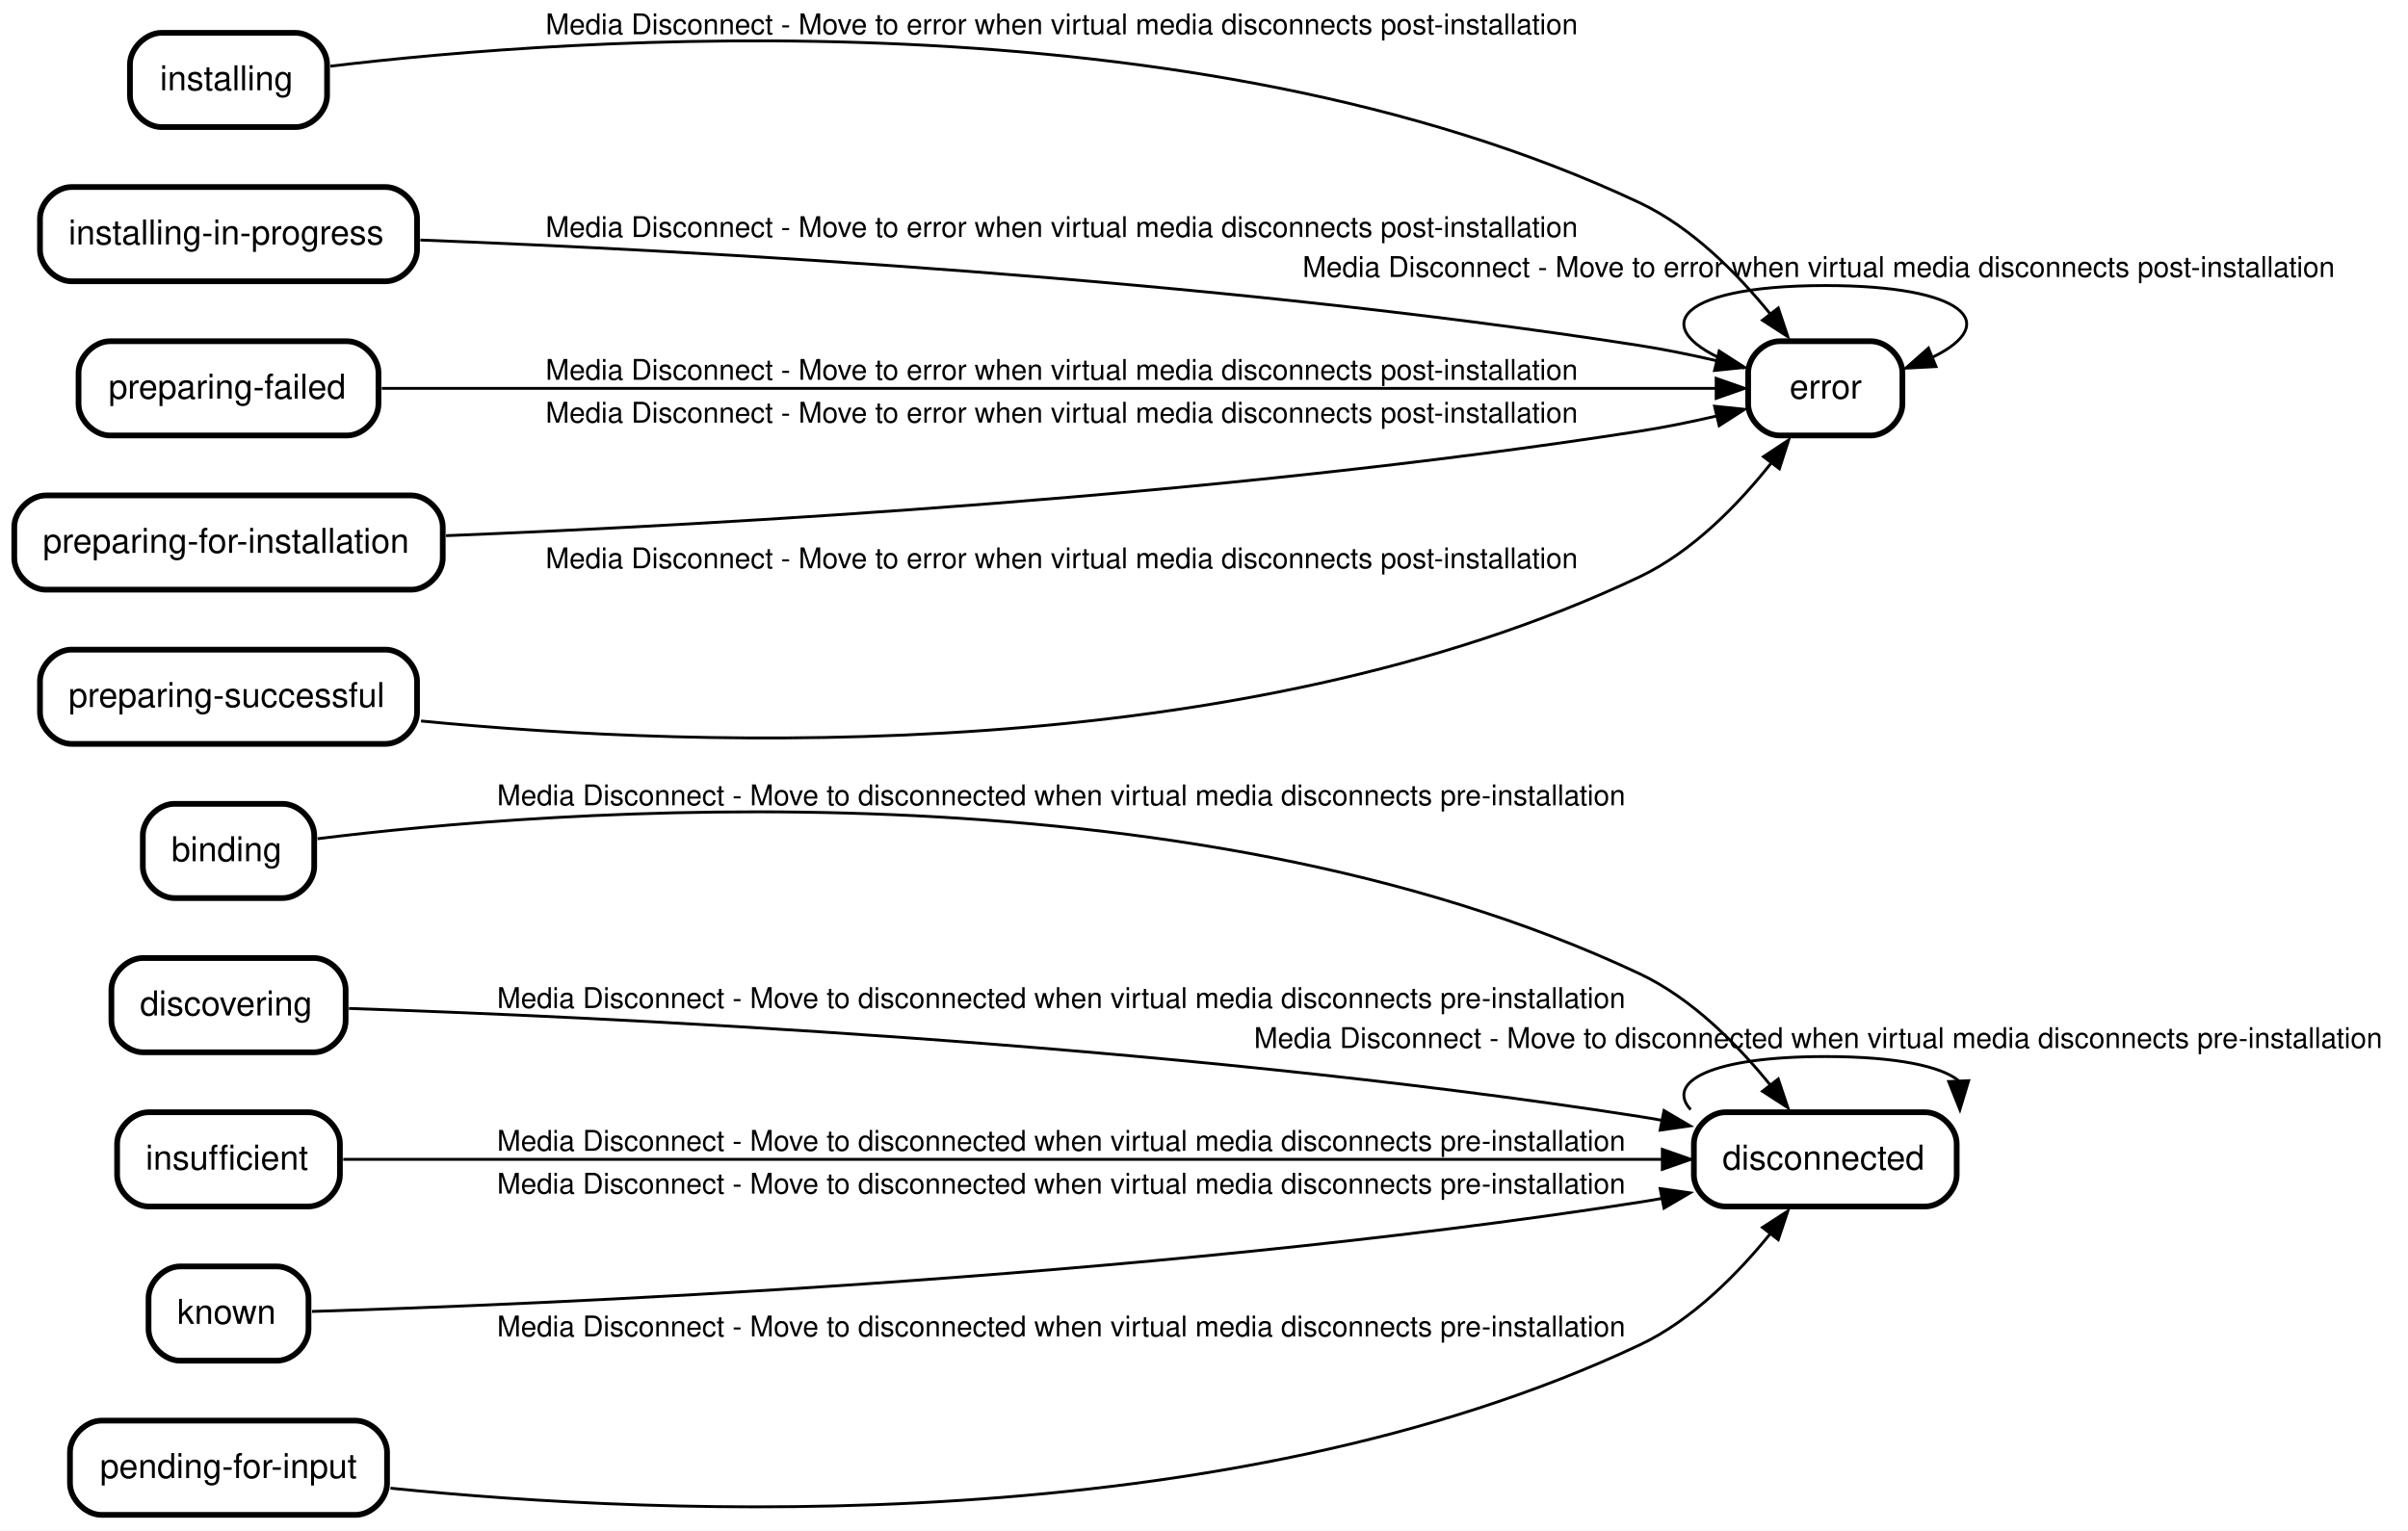
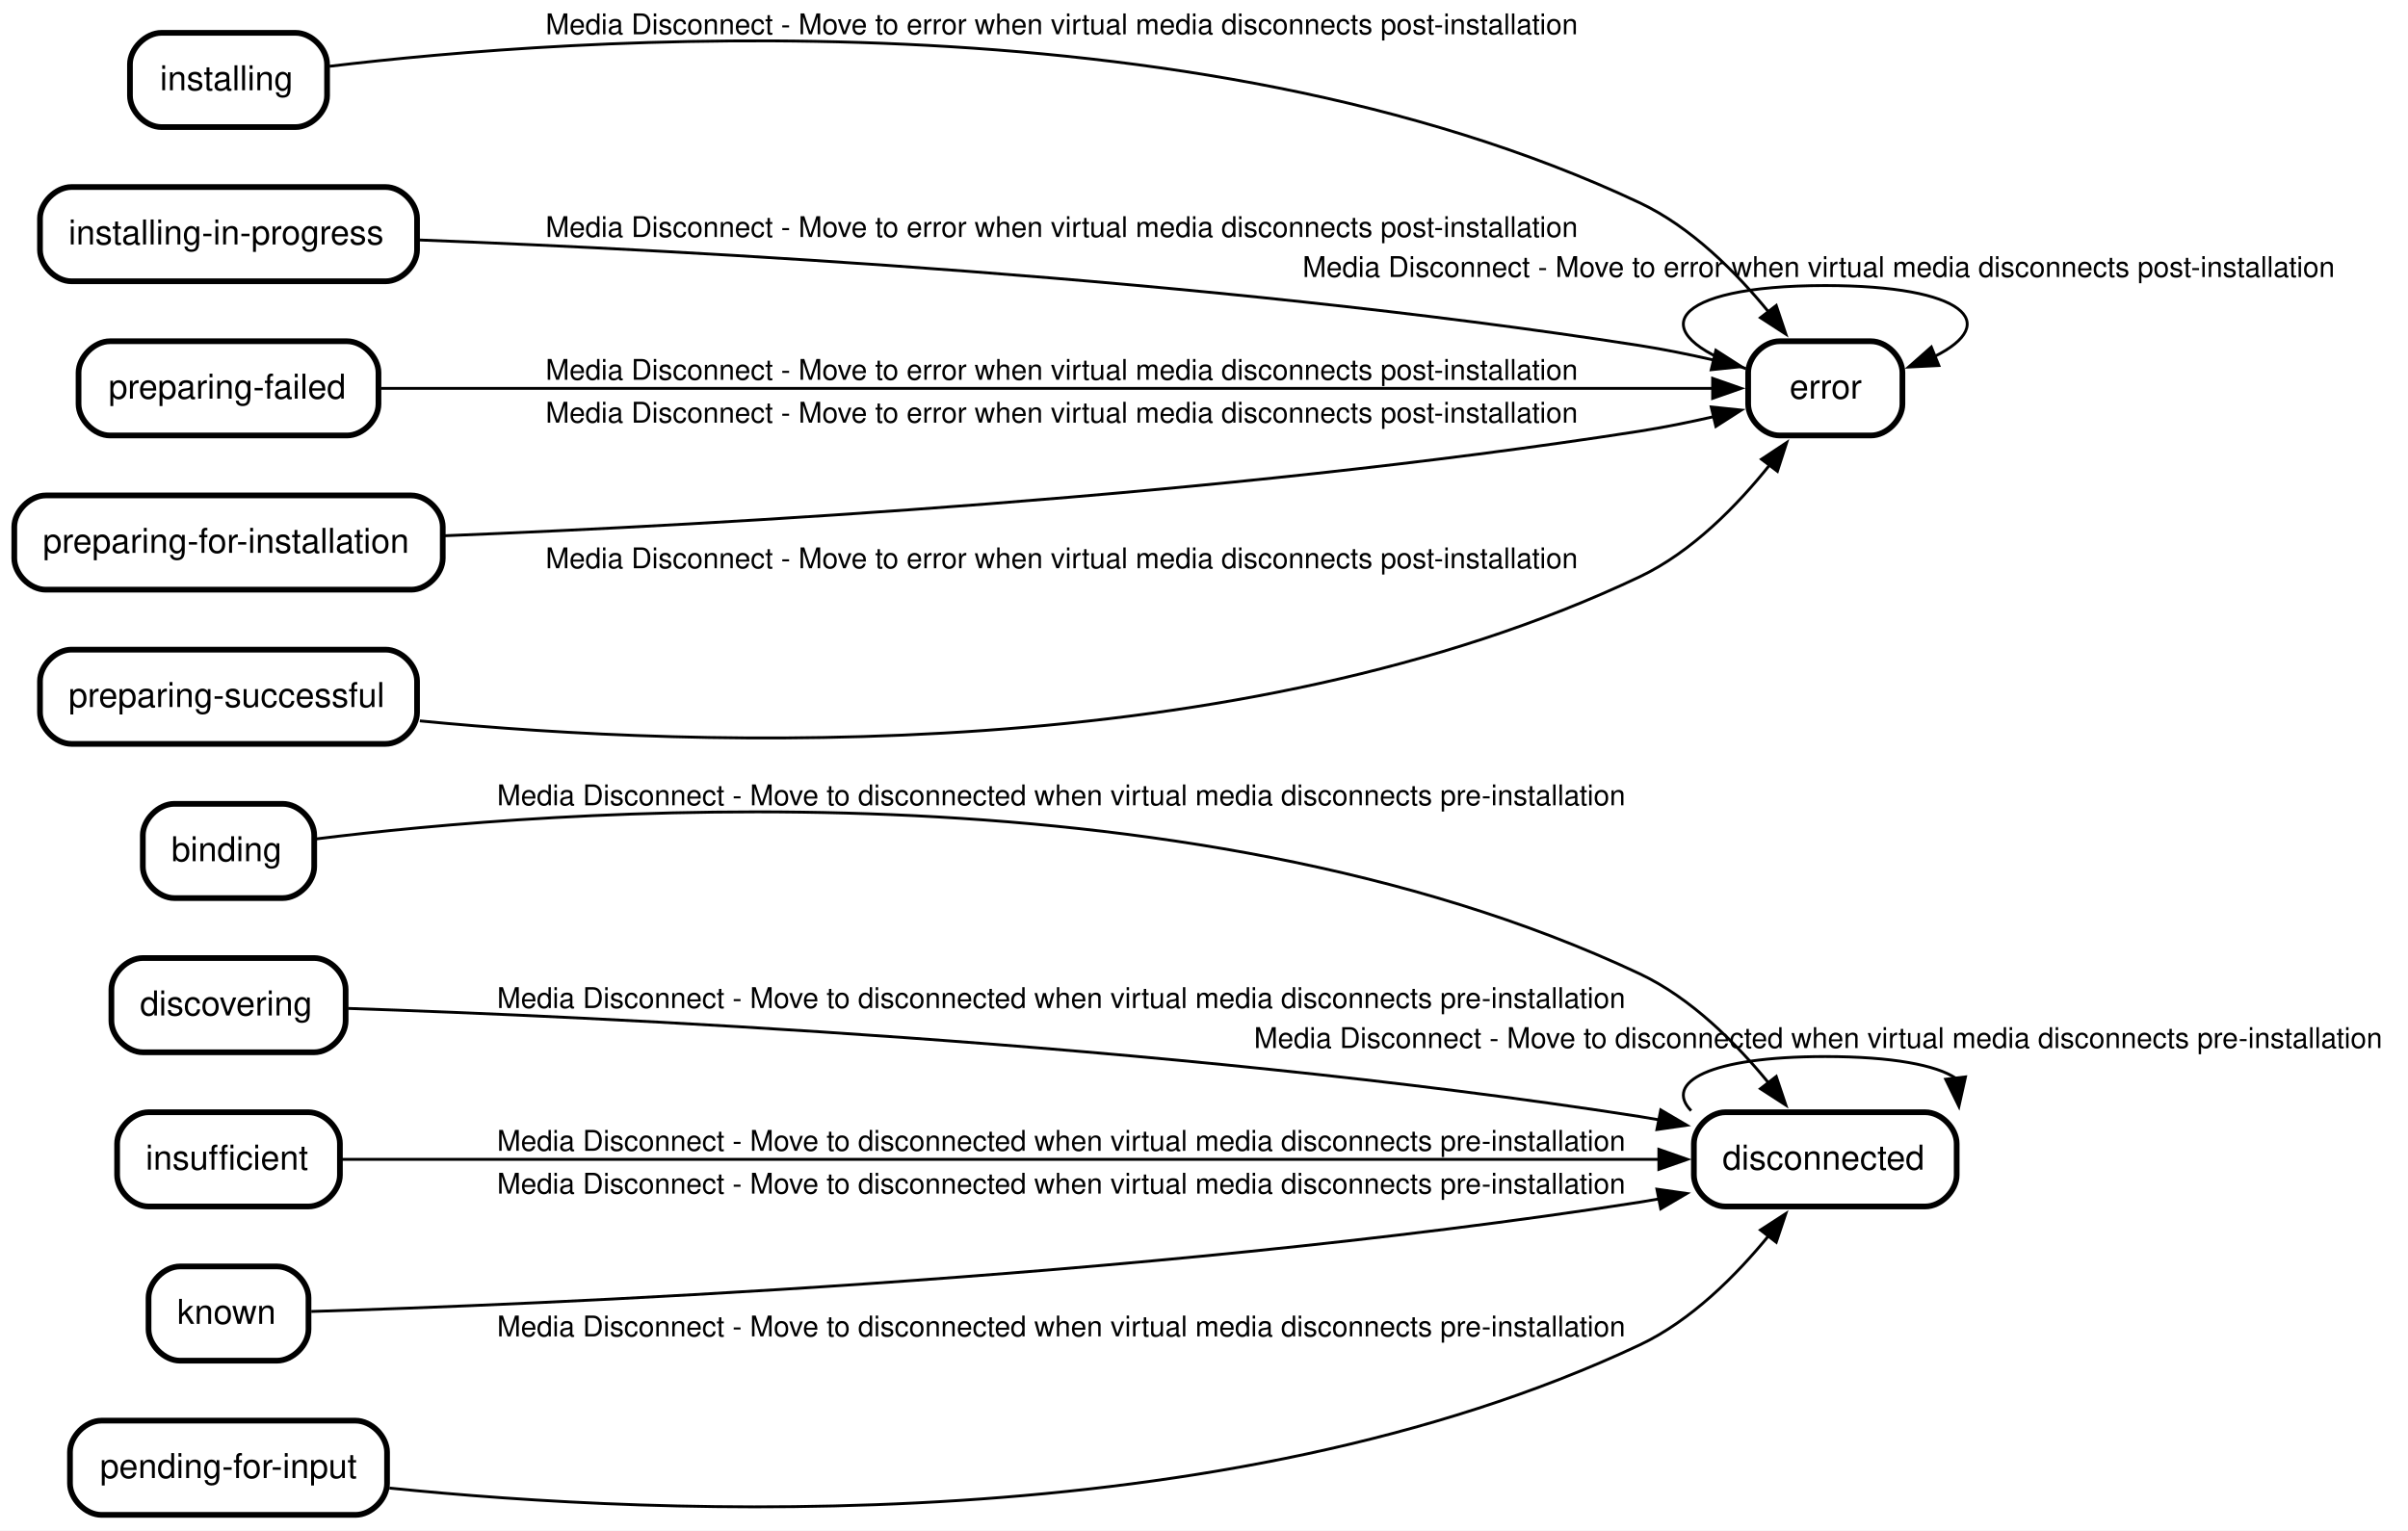
<svg xmlns="http://www.w3.org/2000/svg" width="843pt" height="536pt" viewBox="0.00 0.00 843.00 536.00">
  <g id="graph0" class="graph" transform="scale(1 1) rotate(0) translate(4 532)">
-     <polygon fill="white" stroke="transparent" points="-4,4 -4,-532 839,-532 839,4 -4,4" />
+     <polygon fill="white" stroke="none" points="-4,4 -4,-532 839,-532 839,4 -4,4" />
    <g id="node1" class="node state regular">
-       <polygon fill="#ffffff" fill-opacity="0.004" stroke="transparent" stroke-width="2" points="107,-252 45,-252 45,-216 107,-216 107,-252" />
+       <polygon fill="#ffffff" fill-opacity="0.004" stroke="none" stroke-width="2" points="107,-252 45,-252 45,-216 107,-216 107,-252" />
      <text text-anchor="start" x="56" y="-230.4" font-family="Helvetica,sans-Serif" font-size="12.00">binding</text>
      <path fill="none" stroke="black" stroke-width="2" d="M57,-217.5C57,-217.5 95,-217.5 95,-217.5 100.5,-217.5 106,-223 106,-228.5 106,-228.5 106,-239.5 106,-239.5 106,-245 100.5,-250.5 95,-250.5 95,-250.5 57,-250.5 57,-250.5 51.5,-250.5 46,-245 46,-239.5 46,-239.5 46,-228.5 46,-228.5 46,-223 51.5,-217.5 57,-217.5" />
    </g>
    <g id="node2" class="node state regular">
-       <polygon fill="#ffffff" fill-opacity="0.004" stroke="transparent" stroke-width="2" points="682,-144 588,-144 588,-108 682,-108 682,-144" />
+       <polygon fill="#ffffff" fill-opacity="0.004" stroke="none" stroke-width="2" points="682,-144 588,-144 588,-108 682,-108 682,-144" />
      <text text-anchor="start" x="599" y="-122.4" font-family="Helvetica,sans-Serif" font-size="12.00">disconnected</text>
      <path fill="none" stroke="black" stroke-width="2" d="M600,-109.5C600,-109.5 670,-109.5 670,-109.5 675.5,-109.5 681,-115 681,-120.5 681,-120.5 681,-131.5 681,-131.5 681,-137 675.5,-142.5 670,-142.5 670,-142.5 600,-142.5 600,-142.5 594.5,-142.5 589,-137 589,-131.5 589,-131.5 589,-120.5 589,-120.5 589,-115 594.5,-109.5 600,-109.5" />
    </g>
    <g id="edge6" class="edge transition">
-       <path fill="none" stroke="black" d="M107.17,-238.28C187.15,-248.21 409.49,-266.58 570,-191 588.33,-182.37 604.31,-166.14 615.73,-152.06" />
-       <polygon fill="black" stroke="black" points="618.54,-154.14 621.9,-144.09 613.01,-149.85 618.54,-154.14" />
+       <path fill="none" stroke="black" d="M106.88,-238.24C186.61,-248.16 409.29,-266.67 570,-191 588.1,-182.48 603.92,-166.54 615.31,-152.58" />
+       <polygon fill="black" stroke="black" points="617.83,-155.03 621.2,-144.98 612.3,-150.74 617.83,-155.03" />
      <text text-anchor="start" x="170" y="-250" font-family="Helvetica,sans-Serif" font-size="10.00">Media Disconnect - Move to disconnected when virtual media disconnects pre-installation   </text>
    </g>
    <g id="edge5" class="edge transition">
-       <path fill="none" stroke="black" d="M587.87,-143.41C579.07,-153.09 594.78,-162 635,-162 660.14,-162 675.7,-158.52 681.69,-153.54" />
-       <polygon fill="black" stroke="black" points="685.19,-153.55 682.13,-143.41 678.2,-153.25 685.19,-153.55" />
+       <path fill="none" stroke="black" d="M588.04,-143.04C578.46,-152.86 594.11,-162 635,-162 658.64,-162 673.84,-158.94 680.61,-154.47" />
+       <polygon fill="black" stroke="black" points="684.09,-154.88 681.78,-144.54 677.14,-154.06 684.09,-154.88" />
      <text text-anchor="start" x="435" y="-165" font-family="Helvetica,sans-Serif" font-size="10.00">Media Disconnect - Move to disconnected when virtual media disconnects pre-installation   </text>
    </g>
    <g id="node3" class="node state regular">
-       <polygon fill="#ffffff" fill-opacity="0.004" stroke="transparent" stroke-width="2" points="118,-198 34,-198 34,-162 118,-162 118,-198" />
+       <polygon fill="#ffffff" fill-opacity="0.004" stroke="none" stroke-width="2" points="118,-198 34,-198 34,-162 118,-162 118,-198" />
      <text text-anchor="start" x="45" y="-176.4" font-family="Helvetica,sans-Serif" font-size="12.00">discovering</text>
      <path fill="none" stroke="black" stroke-width="2" d="M46,-163.5C46,-163.5 106,-163.5 106,-163.5 111.5,-163.5 117,-169 117,-174.5 117,-174.5 117,-185.5 117,-185.5 117,-191 111.5,-196.5 106,-196.5 106,-196.5 46,-196.5 46,-196.5 40.5,-196.5 35,-191 35,-185.5 35,-185.5 35,-174.5 35,-174.5 35,-169 40.5,-163.5 46,-163.5" />
    </g>
    <g id="edge1" class="edge transition">
-       <path fill="none" stroke="black" d="M118.15,-178.85C203.07,-176.01 403.73,-166.91 570,-141 572.52,-140.61 575.08,-140.17 577.66,-139.7" />
-       <polygon fill="black" stroke="black" points="578.54,-143.09 587.67,-137.73 577.18,-136.23 578.54,-143.09" />
+       <path fill="none" stroke="black" d="M117.82,-178.86C202.56,-176.03 403.51,-166.94 570,-141 572.29,-140.64 574.62,-140.25 576.97,-139.82" />
+       <polygon fill="black" stroke="black" points="577.4,-143.31 586.53,-137.95 576.05,-136.44 577.4,-143.31" />
      <text text-anchor="start" x="170" y="-179" font-family="Helvetica,sans-Serif" font-size="10.00">Media Disconnect - Move to disconnected when virtual media disconnects pre-installation   </text>
    </g>
    <g id="node4" class="node state regular">
-       <polygon fill="#ffffff" fill-opacity="0.004" stroke="transparent" stroke-width="2" points="663,-414 607,-414 607,-378 663,-378 663,-414" />
+       <polygon fill="#ffffff" fill-opacity="0.004" stroke="none" stroke-width="2" points="663,-414 607,-414 607,-378 663,-378 663,-414" />
      <text text-anchor="start" x="622.5" y="-392.4" font-family="Helvetica,sans-Serif" font-size="12.00">error</text>
      <path fill="none" stroke="black" stroke-width="2" d="M619,-379.5C619,-379.5 651,-379.5 651,-379.5 656.5,-379.5 662,-385 662,-390.5 662,-390.5 662,-401.5 662,-401.5 662,-407 656.5,-412.5 651,-412.5 651,-412.5 619,-412.5 619,-412.5 613.5,-412.5 608,-407 608,-401.5 608,-401.5 608,-390.5 608,-390.5 608,-385 613.5,-379.5 619,-379.5" />
    </g>
    <g id="edge12" class="edge transition">
-       <path fill="none" stroke="black" d="M606.82,-403.07C570.95,-415.54 580.34,-432 635,-432 684.11,-432 696.68,-418.71 672.71,-406.97" />
-       <polygon fill="black" stroke="black" points="673.76,-403.62 663.18,-403.07 671.11,-410.1 673.76,-403.62" />
+       <path fill="none" stroke="black" d="M607.22,-402.89C570.62,-415.39 579.88,-432 635,-432 684.09,-432 696.81,-418.82 673.14,-407.11" />
+       <polygon fill="black" stroke="black" points="674.76,-403.99 664.18,-403.46 672.12,-410.48 674.76,-403.99" />
      <text text-anchor="start" x="452" y="-435" font-family="Helvetica,sans-Serif" font-size="10.00">Media Disconnect - Move to error when virtual media disconnects post-installation   </text>
    </g>
    <g id="node5" class="node state regular">
-       <polygon fill="#ffffff" fill-opacity="0.004" stroke="transparent" stroke-width="2" points="111.5,-522 40.5,-522 40.5,-486 111.5,-486 111.5,-522" />
+       <polygon fill="#ffffff" fill-opacity="0.004" stroke="none" stroke-width="2" points="111.5,-522 40.5,-522 40.5,-486 111.5,-486 111.5,-522" />
      <text text-anchor="start" x="52" y="-500.4" font-family="Helvetica,sans-Serif" font-size="12.00">installing</text>
      <path fill="none" stroke="black" stroke-width="2" d="M52.5,-487.5C52.5,-487.5 99.5,-487.5 99.5,-487.5 105,-487.5 110.5,-493 110.5,-498.5 110.5,-498.5 110.5,-509.5 110.5,-509.5 110.5,-515 105,-520.5 99.5,-520.5 99.5,-520.5 52.5,-520.5 52.5,-520.5 47,-520.5 41.5,-515 41.5,-509.5 41.5,-509.5 41.5,-498.5 41.5,-498.5 41.5,-493 47,-487.5 52.5,-487.5" />
    </g>
    <g id="edge10" class="edge transition">
-       <path fill="none" stroke="black" d="M111.66,-508.82C195.2,-518.84 412.4,-535.21 570,-461 588.33,-452.37 604.31,-436.14 615.73,-422.06" />
-       <polygon fill="black" stroke="black" points="618.54,-424.14 621.9,-414.09 613.01,-419.85 618.54,-424.14" />
+       <path fill="none" stroke="black" d="M111.35,-508.79C194.67,-518.8 412.21,-535.3 570,-461 588.1,-452.48 603.92,-436.54 615.31,-422.58" />
+       <polygon fill="black" stroke="black" points="617.83,-425.03 621.2,-414.98 612.3,-420.74 617.83,-425.03" />
      <text text-anchor="start" x="187" y="-520" font-family="Helvetica,sans-Serif" font-size="10.00">Media Disconnect - Move to error when virtual media disconnects post-installation   </text>
    </g>
    <g id="node6" class="node state regular">
-       <polygon fill="#ffffff" fill-opacity="0.004" stroke="transparent" stroke-width="2" points="143,-468 9,-468 9,-432 143,-432 143,-468" />
+       <polygon fill="#ffffff" fill-opacity="0.004" stroke="none" stroke-width="2" points="143,-468 9,-468 9,-432 143,-432 143,-468" />
      <text text-anchor="start" x="20" y="-446.4" font-family="Helvetica,sans-Serif" font-size="12.00">installing-in-progress</text>
      <path fill="none" stroke="black" stroke-width="2" d="M21,-433.5C21,-433.5 131,-433.5 131,-433.5 136.5,-433.5 142,-439 142,-444.5 142,-444.5 142,-455.5 142,-455.5 142,-461 136.5,-466.5 131,-466.5 131,-466.5 21,-466.5 21,-466.5 15.5,-466.5 10,-461 10,-455.5 10,-455.5 10,-444.5 10,-444.5 10,-439 15.5,-433.5 21,-433.5" />
    </g>
    <g id="edge11" class="edge transition">
-       <path fill="none" stroke="black" d="M143.16,-447.94C238.12,-444.27 418.36,-434.63 570,-411 578.75,-409.64 588.08,-407.72 596.83,-405.71" />
-       <polygon fill="black" stroke="black" points="597.86,-409.07 606.77,-403.34 596.23,-402.26 597.86,-409.07" />
+       <path fill="none" stroke="black" d="M142.76,-447.96C237.62,-444.3 418.15,-434.66 570,-411 578.45,-409.68 587.44,-407.85 595.92,-405.92" />
+       <polygon fill="black" stroke="black" points="596.7,-409.33 605.61,-403.61 595.07,-402.52 596.7,-409.33" />
      <text text-anchor="start" x="187" y="-449" font-family="Helvetica,sans-Serif" font-size="10.00">Media Disconnect - Move to error when virtual media disconnects post-installation   </text>
    </g>
    <g id="node7" class="node state regular">
-       <polygon fill="#ffffff" fill-opacity="0.004" stroke="transparent" stroke-width="2" points="116,-144 36,-144 36,-108 116,-108 116,-144" />
+       <polygon fill="#ffffff" fill-opacity="0.004" stroke="none" stroke-width="2" points="116,-144 36,-144 36,-108 116,-108 116,-144" />
      <text text-anchor="start" x="47" y="-122.4" font-family="Helvetica,sans-Serif" font-size="12.00">insufficient</text>
      <path fill="none" stroke="black" stroke-width="2" d="M48,-109.5C48,-109.5 104,-109.5 104,-109.5 109.5,-109.5 115,-115 115,-120.5 115,-120.5 115,-131.5 115,-131.5 115,-137 109.5,-142.5 104,-142.5 104,-142.5 48,-142.5 48,-142.5 42.5,-142.5 37,-137 37,-131.5 37,-131.5 37,-120.5 37,-120.5 37,-115 42.5,-109.5 48,-109.5" />
    </g>
    <g id="edge2" class="edge transition">
-       <path fill="none" stroke="black" d="M116.17,-126C213.18,-126 464.92,-126 577.8,-126" />
-       <polygon fill="black" stroke="black" points="577.95,-129.5 587.95,-126 577.95,-122.5 577.95,-129.5" />
+       <path fill="none" stroke="black" d="M115.72,-126C212.21,-126 463.66,-126 577.07,-126" />
+       <polygon fill="black" stroke="black" points="576.74,-129.5 586.74,-126 576.74,-122.5 576.74,-129.5" />
      <text text-anchor="start" x="170" y="-129" font-family="Helvetica,sans-Serif" font-size="10.00">Media Disconnect - Move to disconnected when virtual media disconnects pre-installation   </text>
    </g>
    <g id="node8" class="node state regular">
-       <polygon fill="#ffffff" fill-opacity="0.004" stroke="transparent" stroke-width="2" points="105,-90 47,-90 47,-54 105,-54 105,-90" />
+       <polygon fill="#ffffff" fill-opacity="0.004" stroke="none" stroke-width="2" points="105,-90 47,-90 47,-54 105,-54 105,-90" />
      <text text-anchor="start" x="58" y="-68.4" font-family="Helvetica,sans-Serif" font-size="12.00">known</text>
      <path fill="none" stroke="black" stroke-width="2" d="M59,-55.5C59,-55.5 93,-55.5 93,-55.5 98.5,-55.5 104,-61 104,-66.5 104,-66.5 104,-77.5 104,-77.5 104,-83 98.5,-88.5 93,-88.5 93,-88.5 59,-88.5 59,-88.5 53.5,-88.5 48,-83 48,-77.5 48,-77.5 48,-66.5 48,-66.5 48,-61 53.5,-55.5 59,-55.5" />
    </g>
    <g id="edge3" class="edge transition">
-       <path fill="none" stroke="black" d="M105.24,-72.74C180.96,-75.05 394.61,-83.67 570,-111 572.52,-111.39 575.08,-111.83 577.66,-112.3" />
-       <polygon fill="black" stroke="black" points="577.18,-115.77 587.67,-114.27 578.54,-108.91 577.18,-115.77" />
+       <path fill="none" stroke="black" d="M104.97,-72.73C180.44,-75.03 394.39,-83.64 570,-111 572.29,-111.36 574.62,-111.75 576.97,-112.18" />
+       <polygon fill="black" stroke="black" points="576.05,-115.56 586.53,-114.05 577.4,-108.69 576.05,-115.56" />
      <text text-anchor="start" x="170" y="-114" font-family="Helvetica,sans-Serif" font-size="10.00">Media Disconnect - Move to disconnected when virtual media disconnects pre-installation   </text>
    </g>
    <g id="node9" class="node state regular">
-       <polygon fill="#ffffff" fill-opacity="0.004" stroke="transparent" stroke-width="2" points="132.5,-36 19.5,-36 19.5,0 132.5,0 132.5,-36" />
+       <polygon fill="#ffffff" fill-opacity="0.004" stroke="none" stroke-width="2" points="132.5,-36 19.5,-36 19.5,0 132.5,0 132.5,-36" />
      <text text-anchor="start" x="31" y="-14.4" font-family="Helvetica,sans-Serif" font-size="12.00">pending-for-input</text>
      <path fill="none" stroke="black" stroke-width="2" d="M31.5,-1.5C31.5,-1.5 120.5,-1.5 120.5,-1.5 126,-1.5 131.5,-7 131.5,-12.5 131.5,-12.5 131.5,-23.5 131.5,-23.5 131.5,-29 126,-34.5 120.5,-34.5 120.5,-34.5 31.5,-34.5 31.5,-34.5 26,-34.5 20.5,-29 20.5,-23.5 20.5,-23.5 20.5,-12.5 20.5,-12.5 20.5,-7 26,-1.5 31.5,-1.5" />
    </g>
    <g id="edge4" class="edge transition">
-       <path fill="none" stroke="black" d="M132.7,-10.85C227.54,-1.21 424.26,7.63 570,-61 588.33,-69.63 604.31,-85.86 615.73,-99.94" />
-       <polygon fill="black" stroke="black" points="613.01,-102.15 621.9,-107.91 618.54,-97.86 613.01,-102.15" />
+       <path fill="none" stroke="black" d="M132.32,-10.89C227.01,-1.23 424.06,7.72 570,-61 588.1,-69.52 603.92,-85.46 615.31,-99.42" />
+       <polygon fill="black" stroke="black" points="612.3,-101.26 621.2,-107.02 617.83,-96.97 612.3,-101.26" />
      <text text-anchor="start" x="170" y="-64" font-family="Helvetica,sans-Serif" font-size="10.00">Media Disconnect - Move to disconnected when virtual media disconnects pre-installation   </text>
    </g>
    <g id="node10" class="node state regular">
-       <polygon fill="#ffffff" fill-opacity="0.004" stroke="transparent" stroke-width="2" points="129.5,-414 22.5,-414 22.5,-378 129.5,-378 129.5,-414" />
+       <polygon fill="#ffffff" fill-opacity="0.004" stroke="none" stroke-width="2" points="129.5,-414 22.5,-414 22.5,-378 129.5,-378 129.5,-414" />
      <text text-anchor="start" x="34" y="-392.4" font-family="Helvetica,sans-Serif" font-size="12.00">preparing-failed</text>
      <path fill="none" stroke="black" stroke-width="2" d="M34.5,-379.5C34.5,-379.5 117.5,-379.5 117.5,-379.5 123,-379.5 128.5,-385 128.5,-390.5 128.5,-390.5 128.5,-401.5 128.5,-401.5 128.5,-407 123,-412.5 117.5,-412.5 117.5,-412.5 34.5,-412.5 34.5,-412.5 29,-412.5 23.5,-407 23.5,-401.5 23.5,-401.5 23.5,-390.5 23.5,-390.5 23.5,-385 29,-379.5 34.5,-379.5" />
    </g>
    <g id="edge8" class="edge transition">
-       <path fill="none" stroke="black" d="M129.65,-396C241.4,-396 499.94,-396 596.62,-396" />
-       <polygon fill="black" stroke="black" points="596.8,-399.5 606.8,-396 596.8,-392.5 596.8,-399.5" />
+       <path fill="none" stroke="black" d="M129.4,-396C240.67,-396 498.3,-396 595.74,-396" />
+       <polygon fill="black" stroke="black" points="595.56,-399.5 605.56,-396 595.56,-392.5 595.56,-399.5" />
      <text text-anchor="start" x="187" y="-399" font-family="Helvetica,sans-Serif" font-size="10.00">Media Disconnect - Move to error when virtual media disconnects post-installation   </text>
    </g>
    <g id="node11" class="node state regular">
-       <polygon fill="#ffffff" fill-opacity="0.004" stroke="transparent" stroke-width="2" points="152,-360 0,-360 0,-324 152,-324 152,-360" />
+       <polygon fill="#ffffff" fill-opacity="0.004" stroke="none" stroke-width="2" points="152,-360 0,-360 0,-324 152,-324 152,-360" />
      <text text-anchor="start" x="11" y="-338.4" font-family="Helvetica,sans-Serif" font-size="12.00">preparing-for-installation</text>
      <path fill="none" stroke="black" stroke-width="2" d="M12,-325.5C12,-325.5 140,-325.5 140,-325.5 145.5,-325.5 151,-331 151,-336.5 151,-336.5 151,-347.5 151,-347.5 151,-353 145.5,-358.5 140,-358.5 140,-358.5 12,-358.5 12,-358.5 6.5,-358.5 1,-353 1,-347.5 1,-347.5 1,-336.5 1,-336.5 1,-331 6.5,-325.5 12,-325.5" />
    </g>
    <g id="edge7" class="edge transition">
-       <path fill="none" stroke="black" d="M152.16,-344.41C249.19,-348.33 423.03,-358.1 570,-381 578.75,-382.36 588.08,-384.28 596.83,-386.29" />
-       <polygon fill="black" stroke="black" points="596.23,-389.74 606.77,-388.66 597.86,-382.93 596.23,-389.74" />
+       <path fill="none" stroke="black" d="M151.74,-344.39C248.69,-348.3 422.81,-358.06 570,-381 578.45,-382.32 587.44,-384.15 595.92,-386.08" />
+       <polygon fill="black" stroke="black" points="595.07,-389.48 605.61,-388.39 596.7,-382.67 595.07,-389.48" />
      <text text-anchor="start" x="187" y="-384" font-family="Helvetica,sans-Serif" font-size="10.00">Media Disconnect - Move to error when virtual media disconnects post-installation   </text>
    </g>
    <g id="node12" class="node state regular">
-       <polygon fill="#ffffff" fill-opacity="0.004" stroke="transparent" stroke-width="2" points="143,-306 9,-306 9,-270 143,-270 143,-306" />
+       <polygon fill="#ffffff" fill-opacity="0.004" stroke="none" stroke-width="2" points="143,-306 9,-306 9,-270 143,-270 143,-306" />
      <text text-anchor="start" x="20" y="-284.4" font-family="Helvetica,sans-Serif" font-size="12.00">preparing-successful</text>
      <path fill="none" stroke="black" stroke-width="2" d="M21,-271.5C21,-271.5 131,-271.5 131,-271.5 136.5,-271.5 142,-277 142,-282.5 142,-282.5 142,-293.5 142,-293.5 142,-299 136.5,-304.5 131,-304.5 131,-304.5 21,-304.5 21,-304.5 15.5,-304.5 10,-299 10,-293.5 10,-293.5 10,-282.5 10,-282.5 10,-277 15.5,-271.5 21,-271.5" />
    </g>
    <g id="edge9" class="edge transition">
-       <path fill="none" stroke="black" d="M143.39,-279.51C241.76,-269.95 429.72,-263.46 570,-330 588.56,-338.81 604.64,-355.44 616.04,-369.81" />
-       <polygon fill="black" stroke="black" points="613.36,-372.08 622.19,-377.93 618.94,-367.85 613.36,-372.08" />
+       <path fill="none" stroke="black" d="M142.98,-279.55C241.24,-269.96 429.52,-263.37 570,-330 588.34,-338.7 604.25,-355.04 615.62,-369.28" />
+       <polygon fill="black" stroke="black" points="612.66,-371.18 621.5,-377.03 618.24,-366.95 612.66,-371.18" />
      <text text-anchor="start" x="187" y="-333" font-family="Helvetica,sans-Serif" font-size="10.00">Media Disconnect - Move to error when virtual media disconnects post-installation   </text>
    </g>
  </g>
</svg>
